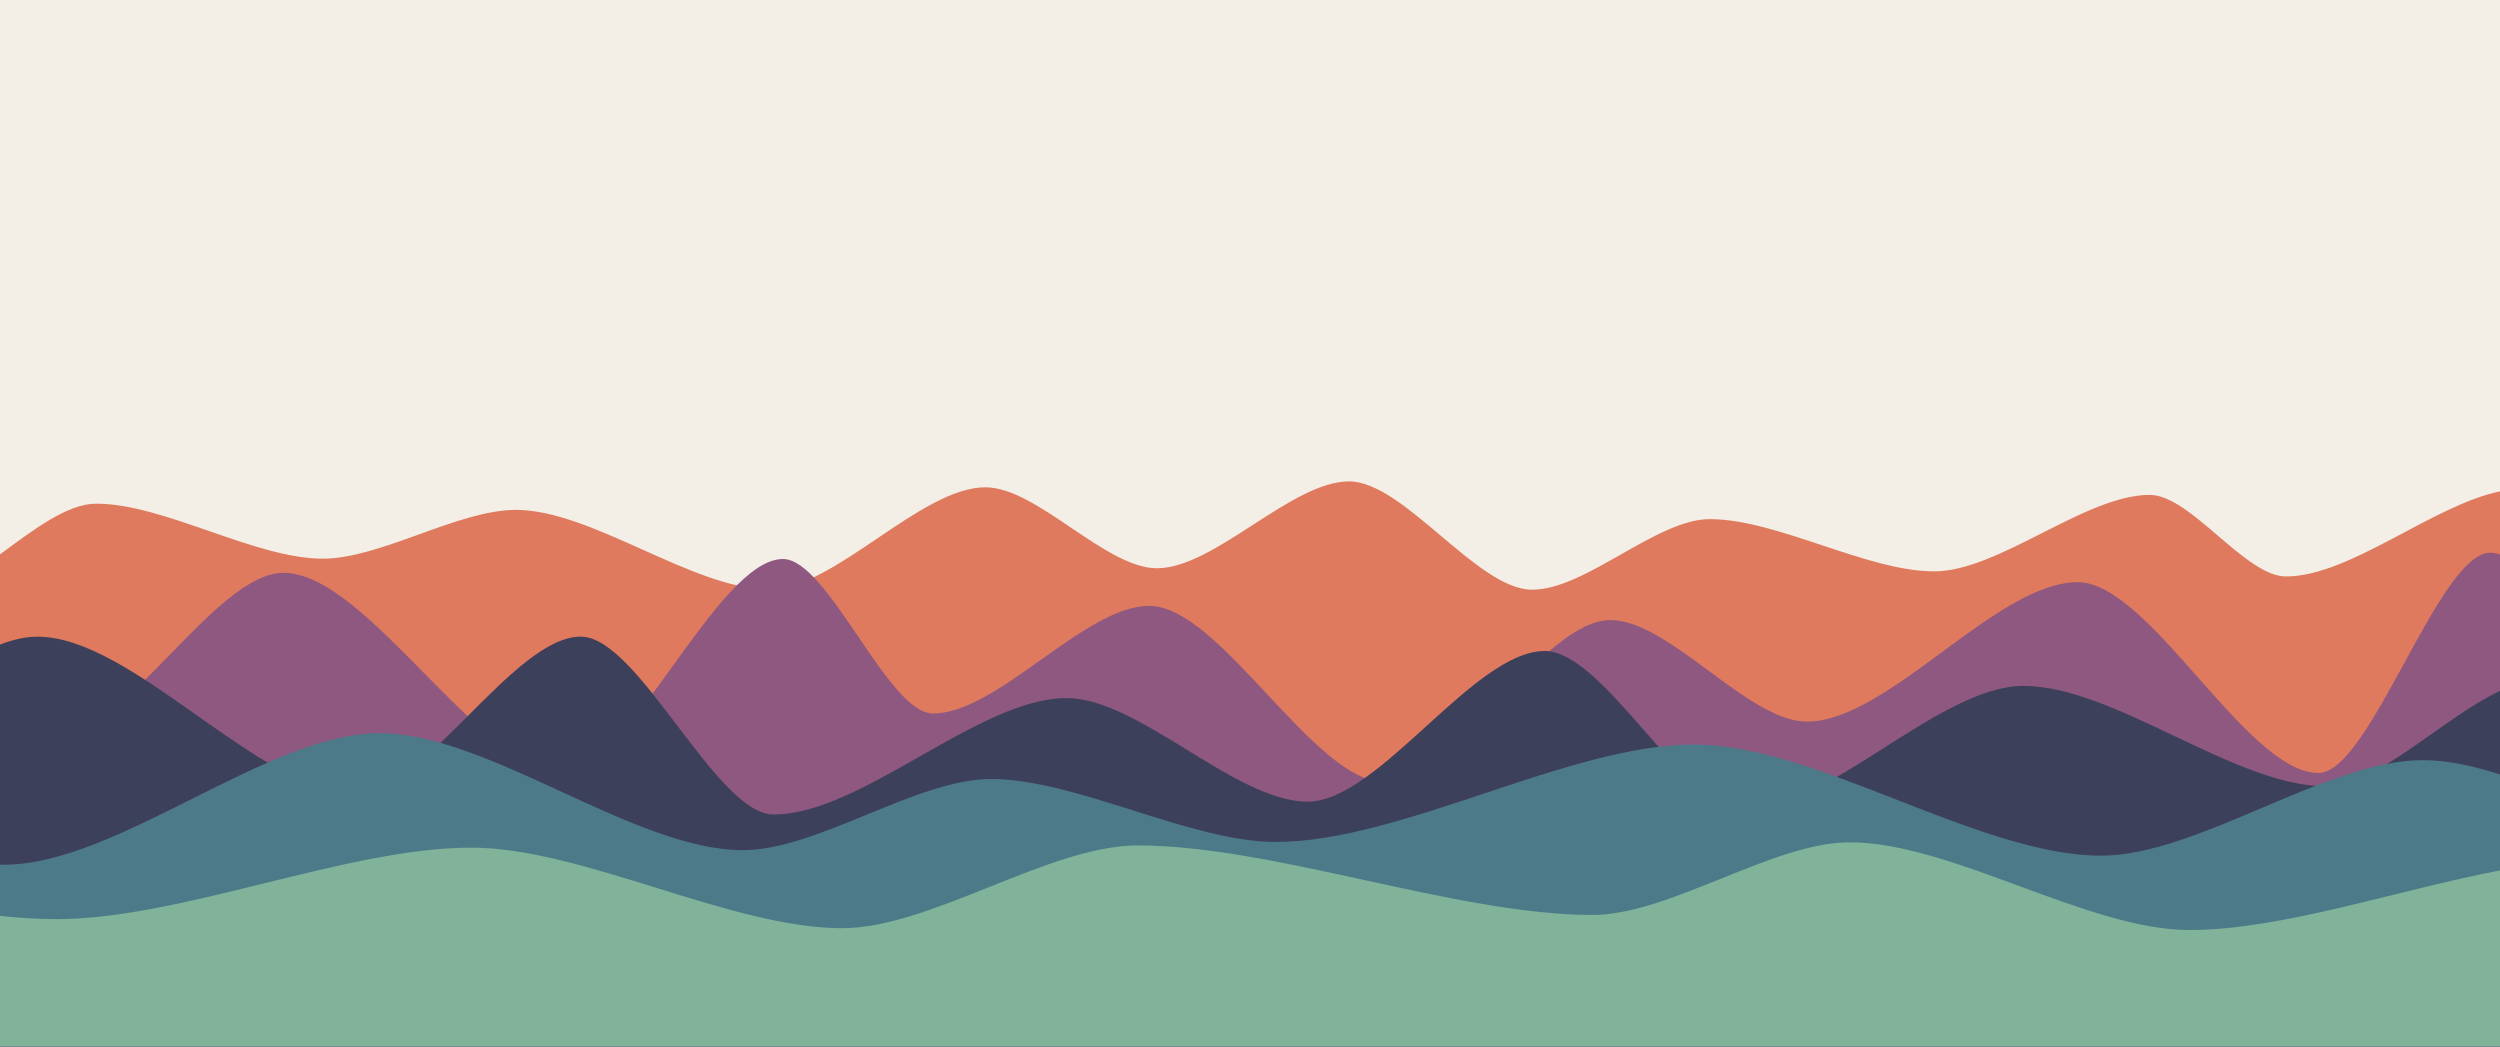
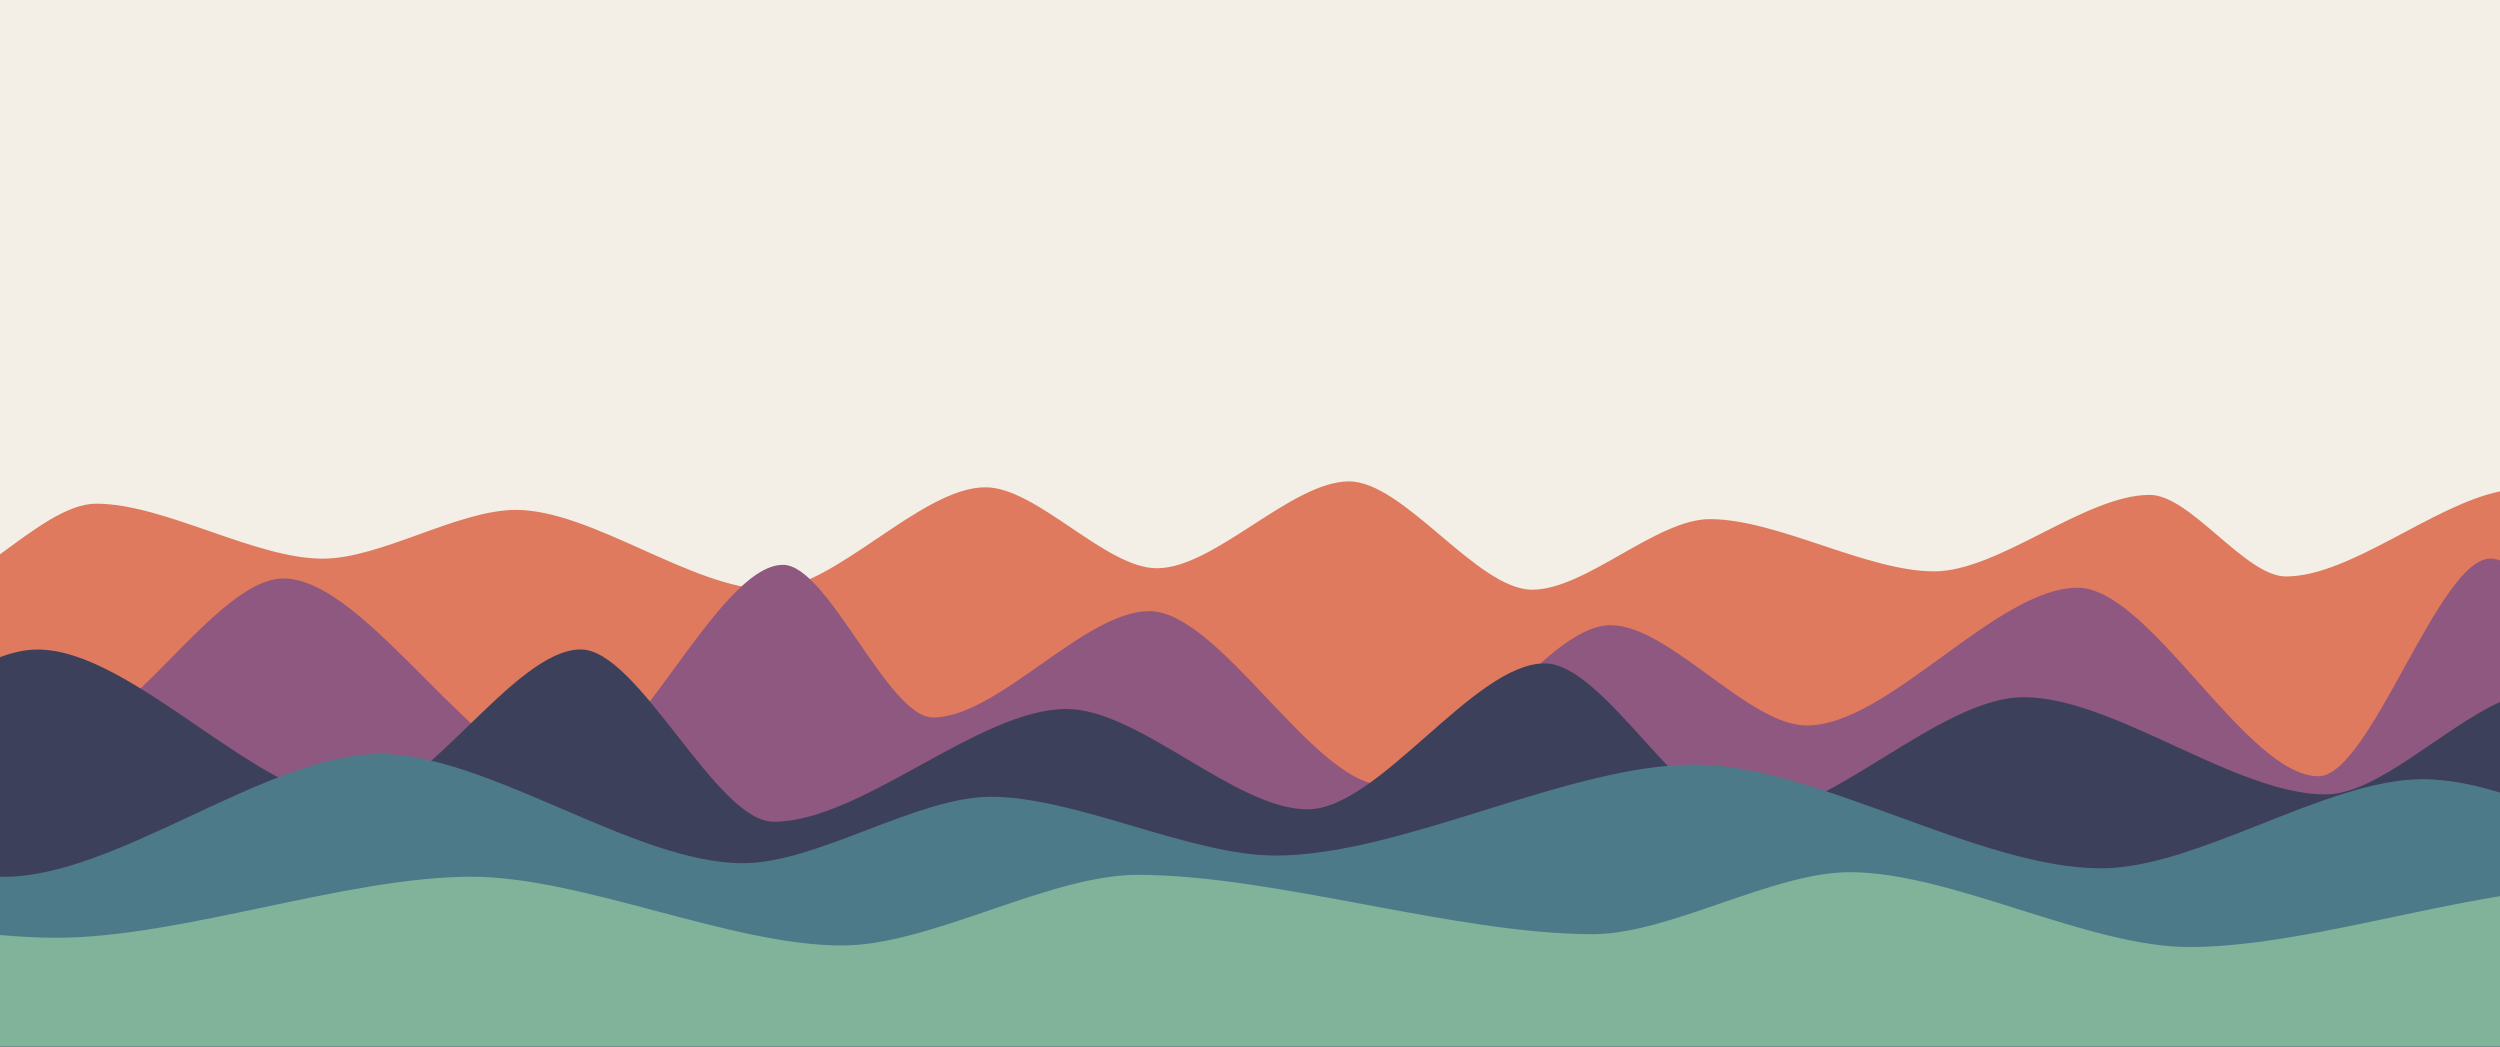
<svg xmlns="http://www.w3.org/2000/svg" width="3440" height="1440" viewBox="0 0 3440 1440">
  <rect width="3440" height="1440" fill="#f4efe6" />
  <path d="M0 1440L0 762.78C46.19 728.85 92.73 693.06 132.34 693.06C225.88 693.06 350.6 768.72 444.15 768.72C523.87 768.72 630.17 701.59 709.9 701.59C814.51 701.59 954 811.05 1058.62 811.05C1147.82 811.05 1266.75 670.51 1355.95 670.51C1426.74 670.51 1521.13 781.9 1591.92 781.9C1671.22 781.9 1776.95 662.4 1856.25 662.4C1931.86 662.4 2032.68 811.43 2108.29 811.43C2181.61 811.43 2279.36 714.3 2352.67 714.3C2445.28 714.3 2568.77 786.19 2661.38 786.19C2750.38 786.19 2869.06 680.97 2958.07 680.97C3014.31 680.97 3089.3 793.19 3145.53 793.19C3233.18 793.19 3347.19 695.29 3440 676.1L3440 1440Z" fill="#e07a5f" />
-   <path d="M0 1440L0 989.58C27.69 1003.05 54.36 1011.63 79.25 1011.63C172.48 1011.63 296.79 788.22 390.02 788.22C505.55 788.22 659.59 1062.18 775.12 1062.18C865.81 1062.18 986.73 769.2 1077.42 769.2C1139.3 769.2 1221.82 981.76 1283.7 981.76C1373.01 981.76 1492.08 833.66 1581.39 833.66C1678.59 833.66 1808.19 1076.29 1905.39 1076.29C1998.58 1076.29 2122.83 853.24 2216.03 853.24C2297.12 853.24 2405.25 992.92 2486.34 992.92C2598.1 992.92 2747.1 801.09 2858.86 801.09C2958.28 801.09 3090.85 1063.61 3190.27 1063.61C3261.18 1063.61 3355.71 760.51 3426.62 760.51C3430.99 760.51 3435.46 761.4 3440 763.08L3440 1440Z" fill="#8e5880" />
-   <path d="M0 1440L0 886.94C17.81 880.03 35.1 876.08 51.7 876.08C183.25 876.08 358.65 1092.56 490.2 1092.56C582.89 1092.56 706.48 875.99 799.17 875.99C878.78 875.99 984.94 1120.72 1064.55 1120.72C1185.44 1120.72 1346.62 960.55 1467.51 960.55C1567.04 960.55 1699.73 1103.1 1799.25 1103.1C1897.12 1103.1 2027.6 895.78 2125.47 895.78C2207.72 895.78 2317.4 1114.82 2399.66 1114.82C2515.07 1114.82 2668.94 943.8 2784.34 943.8C2909.04 943.8 3075.29 1081.89 3199.98 1081.89C3271.14 1081.89 3361.42 987.38 3440 950.69L3440 1440Z" fill="#3d405b" />
-   <path d="M0 1440L0 1189.72C1.9 1189.8 3.78 1189.85 5.66 1189.85C160.68 1189.85 367.37 1008.83 522.39 1008.83C672.35 1008.83 872.29 1169.83 1022.24 1169.83C1124.62 1169.83 1261.12 1071.93 1363.5 1071.93C1481.05 1071.93 1637.79 1158.54 1755.35 1158.54C1928.08 1158.54 2158.4 1024.47 2331.14 1024.47C2499.13 1024.47 2723.13 1177.37 2891.13 1177.37C3023.91 1177.37 3200.96 1045.97 3333.75 1045.97C3367.05 1045.97 3402.84 1053.68 3440 1065.66L3440 1440Z" fill="#4d7a89" />
-   <path d="M0 1440L0 1260.3C26.89 1263.1 53 1264.71 78.08 1264.71C249.17 1264.71 477.3 1166.35 648.4 1166.35C801.44 1166.35 1005.51 1277.2 1158.56 1277.2C1280.57 1277.2 1443.25 1163.34 1565.27 1163.34C1753.08 1163.34 2003.49 1258.94 2191.3 1258.94C2297.48 1258.94 2439.05 1159.03 2545.23 1159.03C2685.46 1159.03 2872.44 1279.69 3012.67 1279.69C3139.29 1279.69 3297.57 1225 3440 1197.7L3440 1440Z" fill="#81b29a" />
+   <path d="M0 1440L0 994.96C27.69 1008.27 54.36 1016.75 79.25 1016.75C172.48 1016.75 296.79 796 390.02 796C505.55 796 659.59 1066.7 775.12 1066.7C865.81 1066.7 986.73 777.21 1077.42 777.21C1139.3 777.21 1221.82 987.23 1283.7 987.23C1373.01 987.23 1492.08 840.9 1581.39 840.9C1678.59 840.9 1808.19 1080.63 1905.39 1080.63C1998.58 1080.63 2122.83 860.25 2216.03 860.25C2297.12 860.25 2405.25 998.26 2486.34 998.26C2598.1 998.26 2747.1 808.72 2858.86 808.72C2958.28 808.72 3090.85 1068.11 3190.27 1068.11C3261.18 1068.11 3355.71 768.63 3426.62 768.63C3430.99 768.63 3435.46 769.51 3440 771.16L3440 1440Z" fill="#8e5880" />
+   <path d="M0 1440L0 904.26C17.81 897.57 35.1 893.75 51.7 893.75C183.25 893.75 358.65 1103.44 490.2 1103.44C582.89 1103.44 706.48 893.66 799.17 893.66C878.78 893.66 984.94 1130.72 1064.55 1130.72C1185.44 1130.72 1346.62 975.57 1467.51 975.57C1567.04 975.57 1699.73 1113.65 1799.25 1113.65C1897.12 1113.65 2027.6 912.83 2125.47 912.83C2207.72 912.83 2317.4 1125 2399.66 1125C2515.07 1125 2668.94 959.34 2784.34 959.34C2909.04 959.34 3075.29 1093.1 3199.98 1093.1C3271.14 1093.1 3361.42 1001.56 3440 966.02L3440 1440Z" fill="#3d405b" />
+   <path d="M0 1440L0 1206.35C1.9 1206.43 3.78 1206.47 5.66 1206.47C160.68 1206.47 367.37 1037.49 522.39 1037.49C672.35 1037.49 872.29 1187.78 1022.24 1187.78C1124.62 1187.78 1261.12 1096.4 1363.5 1096.4C1481.05 1096.4 1637.79 1177.25 1755.35 1177.25C1928.08 1177.25 2158.4 1052.09 2331.14 1052.09C2499.13 1052.09 2723.13 1194.83 2891.13 1194.83C3023.91 1194.83 3200.96 1072.16 3333.75 1072.16C3367.05 1072.16 3402.84 1079.36 3440 1090.54L3440 1440Z" fill="#4d7a89" />
+   <path d="M0 1440L0 1286.57C26.89 1288.97 53 1290.34 78.08 1290.34C249.17 1290.34 477.3 1206.36 648.4 1206.36C801.44 1206.36 1005.51 1301.01 1158.56 1301.01C1280.57 1301.01 1443.25 1203.79 1565.27 1203.79C1753.08 1203.79 2003.49 1285.42 2191.3 1285.42C2297.48 1285.42 2439.05 1200.12 2545.23 1200.12C2685.46 1200.12 2872.44 1303.13 3012.67 1303.13C3139.29 1303.13 3297.57 1256.44 3440 1233.13L3440 1440Z" fill="#81b29a" />
</svg>
